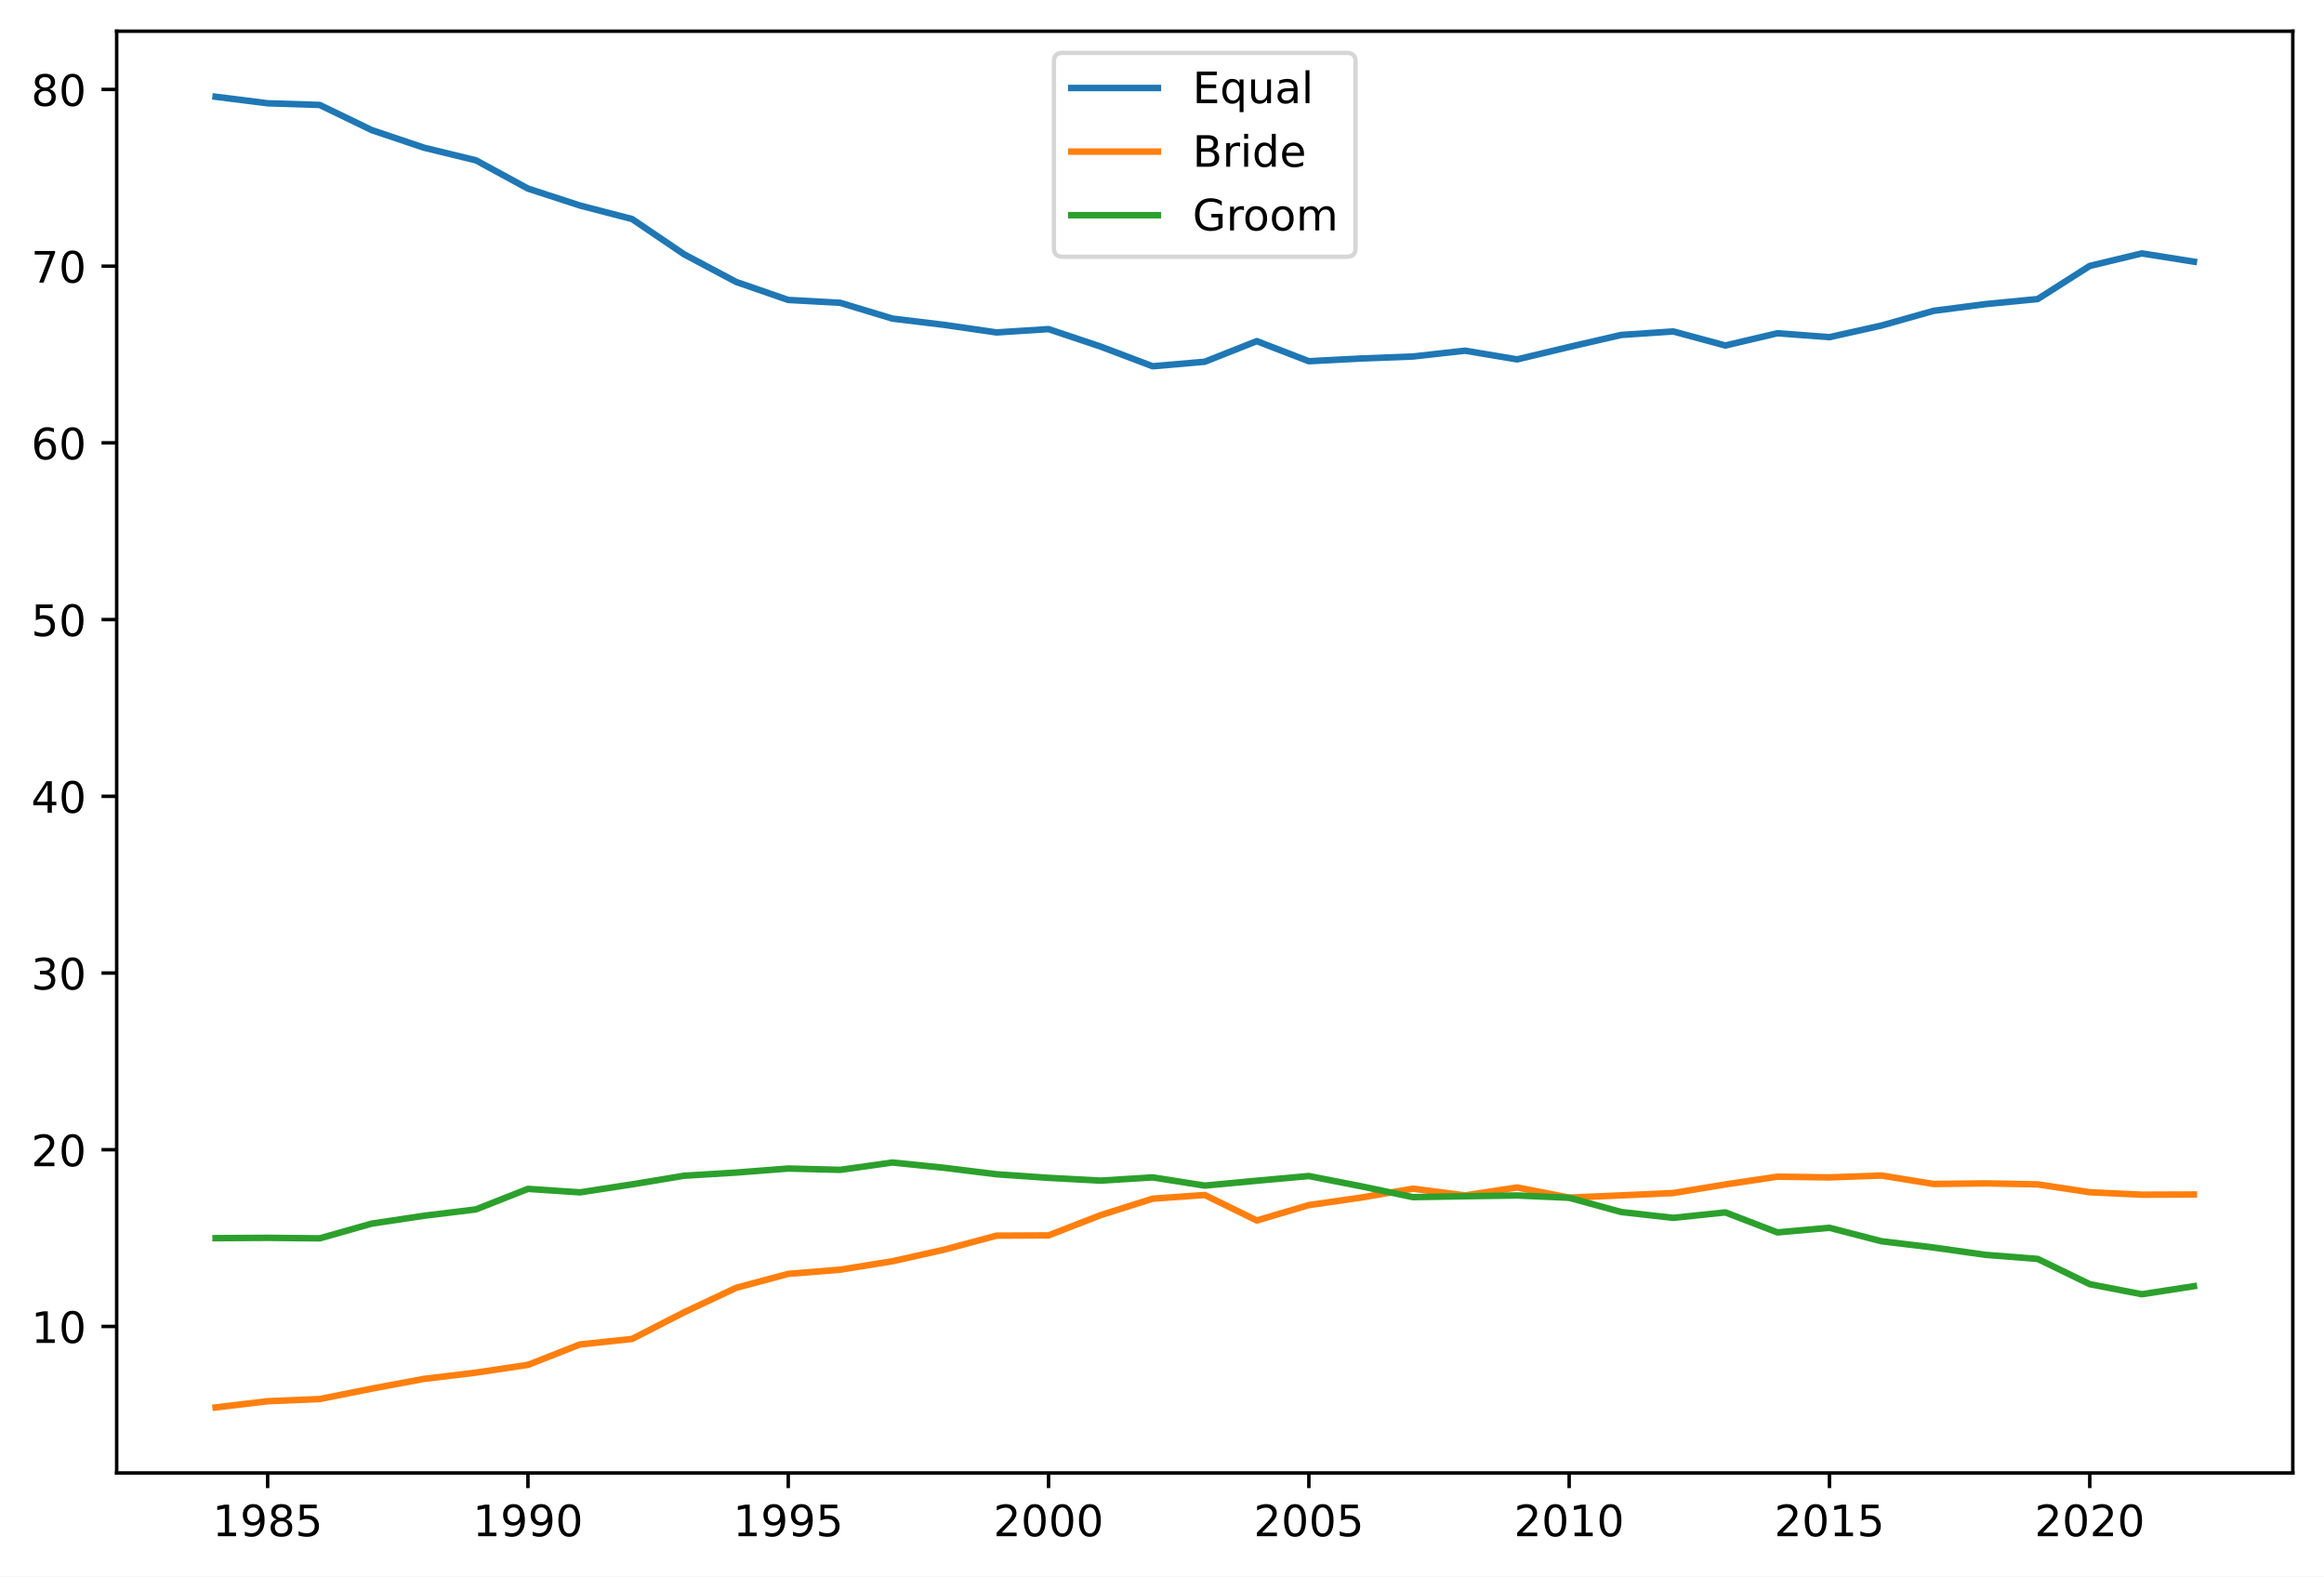
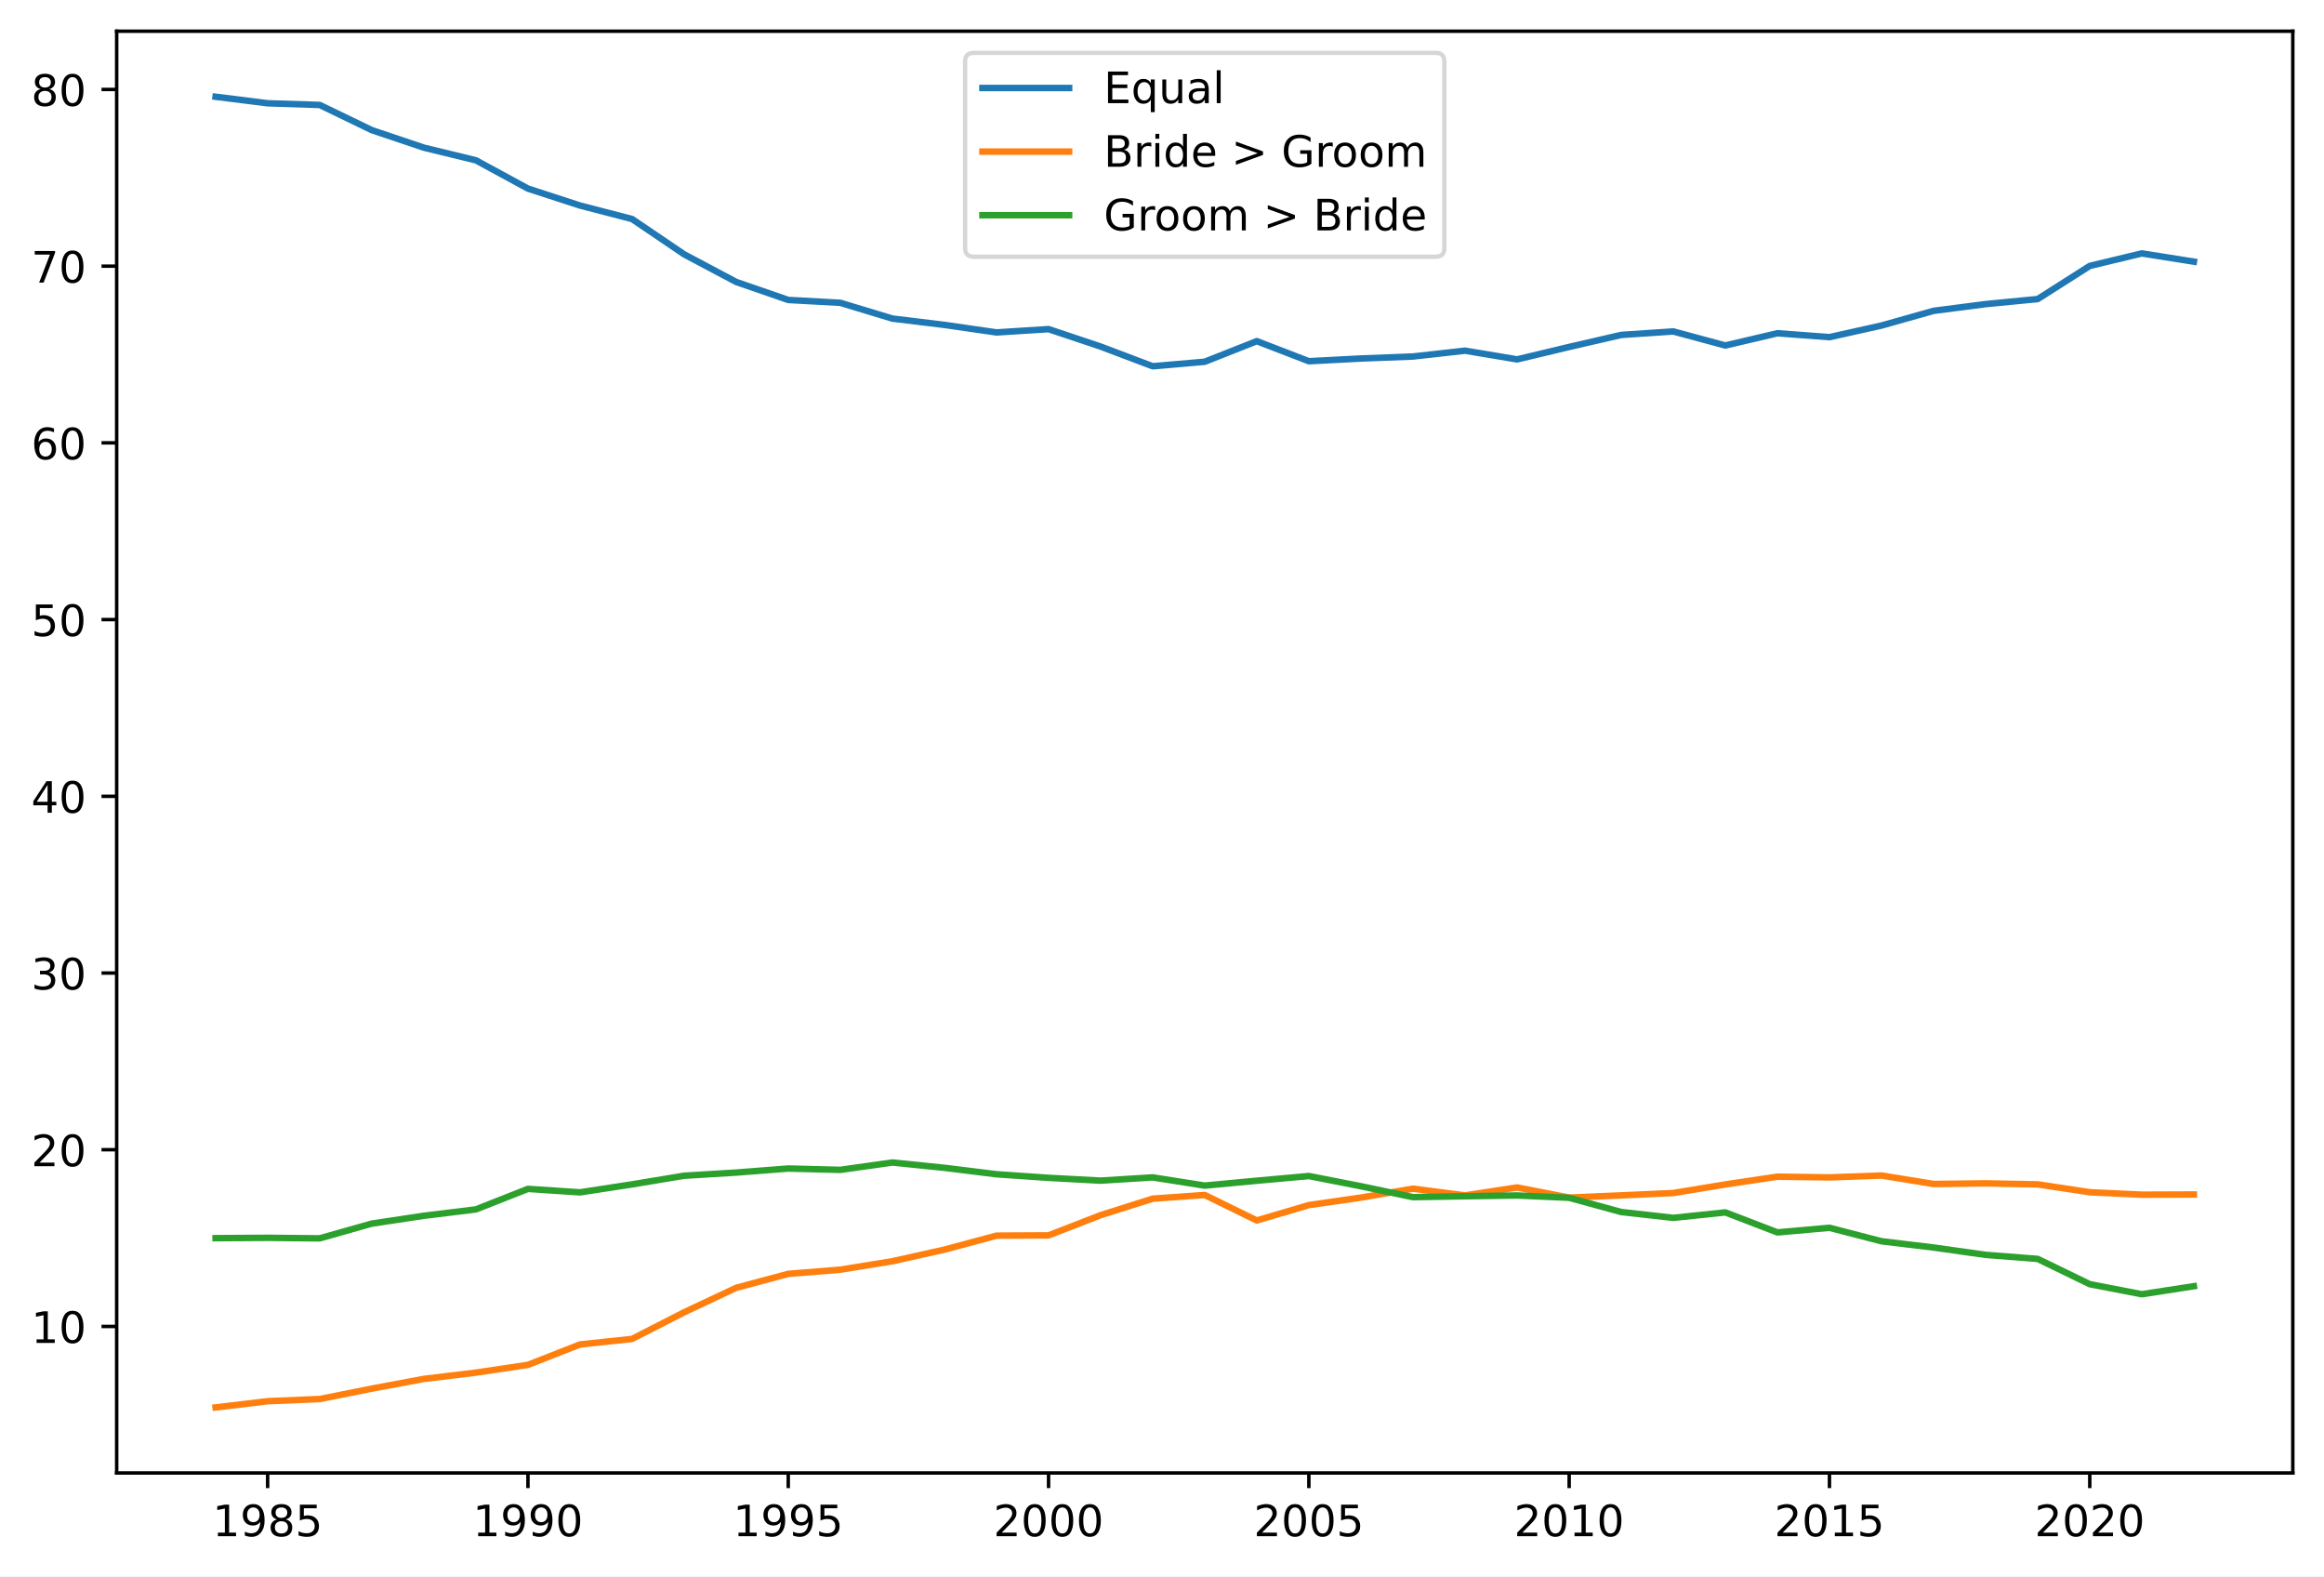
<svg xmlns="http://www.w3.org/2000/svg" xmlns:xlink="http://www.w3.org/1999/xlink" width="536.325pt" height="363.718pt" viewBox="0 0 536.325 363.718" version="1.1">
  <defs>
    <style type="text/css">*{stroke-linejoin: round; stroke-linecap: butt}</style>
  </defs>
  <g id="figure_1">
    <g id="patch_1">
      <path d="M 0 363.718  L 536.325 363.718  L 536.325 0  L 0 0  z " style="fill: #ffffff" />
    </g>
    <g id="axes_1">
      <g id="patch_2">
        <path d="M 26.925 339.84  L 529.125 339.84  L 529.125 7.2  L 26.925 7.2  z " style="fill: #ffffff" />
      </g>
      <g id="matplotlib.axis_1">
        <g id="xtick_1">
          <g id="line2d_1">
            <defs>
-               <path id="m20139b6e1c" d="M 0 0  L 0 3.5  " style="stroke: #000000; stroke-width: 0.8" />
+               <path id="m5e88466d3b" d="M 0 0  L 0 3.5  " style="stroke: #000000; stroke-width: 0.8" />
            </defs>
            <g>
-               <use xlink:href="#m20139b6e1c" x="61.767" y="339.84" style="stroke: #000000; stroke-width: 0.8" />
+               <use xlink:href="#m5e88466d3b" x="61.767" y="339.84" style="stroke: #000000; stroke-width: 0.8" />
            </g>
          </g>
          <g id="text_1">
            <g transform="translate(49.04163 354.4384) scale(0.1 -0.1)">
              <defs>
                <path id="DejaVuSans-31" d="M 794 531  L 1825 531  L 1825 4091  L 703 3866  L 703 4441  L 1819 4666  L 2450 4666  L 2450 531  L 3481 531  L 3481 0  L 794 0  L 794 531  z " transform="scale(0.015625)" />
                <path id="DejaVuSans-39" d="M 703 97  L 703 672  Q 941 559 1184 500  Q 1428 441 1663 441  Q 2288 441 2617 861  Q 2947 1281 2994 2138  Q 2813 1869 2534 1725  Q 2256 1581 1919 1581  Q 1219 1581 811 2004  Q 403 2428 403 3163  Q 403 3881 828 4315  Q 1253 4750 1959 4750  Q 2769 4750 3195 4129  Q 3622 3509 3622 2328  Q 3622 1225 3098 567  Q 2575 -91 1691 -91  Q 1453 -91 1209 -44  Q 966 3 703 97  z M 1959 2075  Q 2384 2075 2632 2365  Q 2881 2656 2881 3163  Q 2881 3666 2632 3958  Q 2384 4250 1959 4250  Q 1534 4250 1286 3958  Q 1038 3666 1038 3163  Q 1038 2656 1286 2365  Q 1534 2075 1959 2075  z " transform="scale(0.015625)" />
                <path id="DejaVuSans-38" d="M 2034 2216  Q 1584 2216 1326 1975  Q 1069 1734 1069 1313  Q 1069 891 1326 650  Q 1584 409 2034 409  Q 2484 409 2743 651  Q 3003 894 3003 1313  Q 3003 1734 2745 1975  Q 2488 2216 2034 2216  z M 1403 2484  Q 997 2584 770 2862  Q 544 3141 544 3541  Q 544 4100 942 4425  Q 1341 4750 2034 4750  Q 2731 4750 3128 4425  Q 3525 4100 3525 3541  Q 3525 3141 3298 2862  Q 3072 2584 2669 2484  Q 3125 2378 3379 2068  Q 3634 1759 3634 1313  Q 3634 634 3220 271  Q 2806 -91 2034 -91  Q 1263 -91 848 271  Q 434 634 434 1313  Q 434 1759 690 2068  Q 947 2378 1403 2484  z M 1172 3481  Q 1172 3119 1398 2916  Q 1625 2713 2034 2713  Q 2441 2713 2670 2916  Q 2900 3119 2900 3481  Q 2900 3844 2670 4047  Q 2441 4250 2034 4250  Q 1625 4250 1398 4047  Q 1172 3844 1172 3481  z " transform="scale(0.015625)" />
                <path id="DejaVuSans-35" d="M 691 4666  L 3169 4666  L 3169 4134  L 1269 4134  L 1269 2991  Q 1406 3038 1543 3061  Q 1681 3084 1819 3084  Q 2600 3084 3056 2656  Q 3513 2228 3513 1497  Q 3513 744 3044 326  Q 2575 -91 1722 -91  Q 1428 -91 1123 -41  Q 819 9 494 109  L 494 744  Q 775 591 1075 516  Q 1375 441 1709 441  Q 2250 441 2565 725  Q 2881 1009 2881 1497  Q 2881 1984 2565 2268  Q 2250 2553 1709 2553  Q 1456 2553 1204 2497  Q 953 2441 691 2322  L 691 4666  z " transform="scale(0.015625)" />
              </defs>
              <use xlink:href="#DejaVuSans-31" />
              <use xlink:href="#DejaVuSans-39" x="63.623" />
              <use xlink:href="#DejaVuSans-38" x="127.246" />
              <use xlink:href="#DejaVuSans-35" x="190.869" />
            </g>
          </g>
        </g>
        <g id="xtick_2">
          <g id="line2d_2">
            <g>
-               <use xlink:href="#m20139b6e1c" x="121.838" y="339.84" style="stroke: #000000; stroke-width: 0.8" />
+               <use xlink:href="#m5e88466d3b" x="121.838" y="339.84" style="stroke: #000000; stroke-width: 0.8" />
            </g>
          </g>
          <g id="text_2">
            <g transform="translate(109.1134 354.4384) scale(0.1 -0.1)">
              <defs>
                <path id="DejaVuSans-30" d="M 2034 4250  Q 1547 4250 1301 3770  Q 1056 3291 1056 2328  Q 1056 1369 1301 889  Q 1547 409 2034 409  Q 2525 409 2770 889  Q 3016 1369 3016 2328  Q 3016 3291 2770 3770  Q 2525 4250 2034 4250  z M 2034 4750  Q 2819 4750 3233 4129  Q 3647 3509 3647 2328  Q 3647 1150 3233 529  Q 2819 -91 2034 -91  Q 1250 -91 836 529  Q 422 1150 422 2328  Q 422 3509 836 4129  Q 1250 4750 2034 4750  z " transform="scale(0.015625)" />
              </defs>
              <use xlink:href="#DejaVuSans-31" />
              <use xlink:href="#DejaVuSans-39" x="63.623" />
              <use xlink:href="#DejaVuSans-39" x="127.246" />
              <use xlink:href="#DejaVuSans-30" x="190.869" />
            </g>
          </g>
        </g>
        <g id="xtick_3">
          <g id="line2d_3">
            <g>
-               <use xlink:href="#m20139b6e1c" x="181.91" y="339.84" style="stroke: #000000; stroke-width: 0.8" />
+               <use xlink:href="#m5e88466d3b" x="181.91" y="339.84" style="stroke: #000000; stroke-width: 0.8" />
            </g>
          </g>
          <g id="text_3">
            <g transform="translate(169.1852 354.4384) scale(0.1 -0.1)">
              <use xlink:href="#DejaVuSans-31" />
              <use xlink:href="#DejaVuSans-39" x="63.623" />
              <use xlink:href="#DejaVuSans-39" x="127.246" />
              <use xlink:href="#DejaVuSans-35" x="190.869" />
            </g>
          </g>
        </g>
        <g id="xtick_4">
          <g id="line2d_4">
            <g>
-               <use xlink:href="#m20139b6e1c" x="241.982" y="339.84" style="stroke: #000000; stroke-width: 0.8" />
+               <use xlink:href="#m5e88466d3b" x="241.982" y="339.84" style="stroke: #000000; stroke-width: 0.8" />
            </g>
          </g>
          <g id="text_4">
            <g transform="translate(229.2569 354.4384) scale(0.1 -0.1)">
              <defs>
                <path id="DejaVuSans-32" d="M 1228 531  L 3431 531  L 3431 0  L 469 0  L 469 531  Q 828 903 1448 1529  Q 2069 2156 2228 2338  Q 2531 2678 2651 2914  Q 2772 3150 2772 3378  Q 2772 3750 2511 3984  Q 2250 4219 1831 4219  Q 1534 4219 1204 4116  Q 875 4013 500 3803  L 500 4441  Q 881 4594 1212 4672  Q 1544 4750 1819 4750  Q 2544 4750 2975 4387  Q 3406 4025 3406 3419  Q 3406 3131 3298 2873  Q 3191 2616 2906 2266  Q 2828 2175 2409 1742  Q 1991 1309 1228 531  z " transform="scale(0.015625)" />
              </defs>
              <use xlink:href="#DejaVuSans-32" />
              <use xlink:href="#DejaVuSans-30" x="63.623" />
              <use xlink:href="#DejaVuSans-30" x="127.246" />
              <use xlink:href="#DejaVuSans-30" x="190.869" />
            </g>
          </g>
        </g>
        <g id="xtick_5">
          <g id="line2d_5">
            <g>
-               <use xlink:href="#m20139b6e1c" x="302.054" y="339.84" style="stroke: #000000; stroke-width: 0.8" />
+               <use xlink:href="#m5e88466d3b" x="302.054" y="339.84" style="stroke: #000000; stroke-width: 0.8" />
            </g>
          </g>
          <g id="text_5">
            <g transform="translate(289.3287 354.4384) scale(0.1 -0.1)">
              <use xlink:href="#DejaVuSans-32" />
              <use xlink:href="#DejaVuSans-30" x="63.623" />
              <use xlink:href="#DejaVuSans-30" x="127.246" />
              <use xlink:href="#DejaVuSans-35" x="190.869" />
            </g>
          </g>
        </g>
        <g id="xtick_6">
          <g id="line2d_6">
            <g>
-               <use xlink:href="#m20139b6e1c" x="362.125" y="339.84" style="stroke: #000000; stroke-width: 0.8" />
+               <use xlink:href="#m5e88466d3b" x="362.125" y="339.84" style="stroke: #000000; stroke-width: 0.8" />
            </g>
          </g>
          <g id="text_6">
            <g transform="translate(349.4005 354.4384) scale(0.1 -0.1)">
              <use xlink:href="#DejaVuSans-32" />
              <use xlink:href="#DejaVuSans-30" x="63.623" />
              <use xlink:href="#DejaVuSans-31" x="127.246" />
              <use xlink:href="#DejaVuSans-30" x="190.869" />
            </g>
          </g>
        </g>
        <g id="xtick_7">
          <g id="line2d_7">
            <g>
-               <use xlink:href="#m20139b6e1c" x="422.197" y="339.84" style="stroke: #000000; stroke-width: 0.8" />
+               <use xlink:href="#m5e88466d3b" x="422.197" y="339.84" style="stroke: #000000; stroke-width: 0.8" />
            </g>
          </g>
          <g id="text_7">
            <g transform="translate(409.4722 354.4384) scale(0.1 -0.1)">
              <use xlink:href="#DejaVuSans-32" />
              <use xlink:href="#DejaVuSans-30" x="63.623" />
              <use xlink:href="#DejaVuSans-31" x="127.246" />
              <use xlink:href="#DejaVuSans-35" x="190.869" />
            </g>
          </g>
        </g>
        <g id="xtick_8">
          <g id="line2d_8">
            <g>
-               <use xlink:href="#m20139b6e1c" x="482.269" y="339.84" style="stroke: #000000; stroke-width: 0.8" />
+               <use xlink:href="#m5e88466d3b" x="482.269" y="339.84" style="stroke: #000000; stroke-width: 0.8" />
            </g>
          </g>
          <g id="text_8">
            <g transform="translate(469.544 354.4384) scale(0.1 -0.1)">
              <use xlink:href="#DejaVuSans-32" />
              <use xlink:href="#DejaVuSans-30" x="63.623" />
              <use xlink:href="#DejaVuSans-32" x="127.246" />
              <use xlink:href="#DejaVuSans-30" x="190.869" />
            </g>
          </g>
        </g>
      </g>
      <g id="matplotlib.axis_2">
        <g id="ytick_1">
          <g id="line2d_9">
            <defs>
-               <path id="ma906bd261c" d="M 0 0  L -3.5 0  " style="stroke: #000000; stroke-width: 0.8" />
+               <path id="mf9eaf67e1f" d="M 0 0  L -3.5 0  " style="stroke: #000000; stroke-width: 0.8" />
            </defs>
            <g>
-               <use xlink:href="#ma906bd261c" x="26.925" y="306.037" style="stroke: #000000; stroke-width: 0.8" />
+               <use xlink:href="#mf9eaf67e1f" x="26.925" y="306.037" style="stroke: #000000; stroke-width: 0.8" />
            </g>
          </g>
          <g id="text_9">
            <g transform="translate(7.2 309.8359) scale(0.1 -0.1)">
              <use xlink:href="#DejaVuSans-31" />
              <use xlink:href="#DejaVuSans-30" x="63.623" />
            </g>
          </g>
        </g>
        <g id="ytick_2">
          <g id="line2d_10">
            <g>
-               <use xlink:href="#ma906bd261c" x="26.925" y="265.265" style="stroke: #000000; stroke-width: 0.8" />
+               <use xlink:href="#mf9eaf67e1f" x="26.925" y="265.265" style="stroke: #000000; stroke-width: 0.8" />
            </g>
          </g>
          <g id="text_10">
            <g transform="translate(7.2 269.064) scale(0.1 -0.1)">
              <use xlink:href="#DejaVuSans-32" />
              <use xlink:href="#DejaVuSans-30" x="63.623" />
            </g>
          </g>
        </g>
        <g id="ytick_3">
          <g id="line2d_11">
            <g>
-               <use xlink:href="#ma906bd261c" x="26.925" y="224.493" style="stroke: #000000; stroke-width: 0.8" />
+               <use xlink:href="#mf9eaf67e1f" x="26.925" y="224.493" style="stroke: #000000; stroke-width: 0.8" />
            </g>
          </g>
          <g id="text_11">
            <g transform="translate(7.2 228.2922) scale(0.1 -0.1)">
              <defs>
                <path id="DejaVuSans-33" d="M 2597 2516  Q 3050 2419 3304 2112  Q 3559 1806 3559 1356  Q 3559 666 3084 287  Q 2609 -91 1734 -91  Q 1441 -91 1130 -33  Q 819 25 488 141  L 488 750  Q 750 597 1062 519  Q 1375 441 1716 441  Q 2309 441 2620 675  Q 2931 909 2931 1356  Q 2931 1769 2642 2001  Q 2353 2234 1838 2234  L 1294 2234  L 1294 2753  L 1863 2753  Q 2328 2753 2575 2939  Q 2822 3125 2822 3475  Q 2822 3834 2567 4026  Q 2313 4219 1838 4219  Q 1578 4219 1281 4162  Q 984 4106 628 3988  L 628 4550  Q 988 4650 1302 4700  Q 1616 4750 1894 4750  Q 2613 4750 3031 4423  Q 3450 4097 3450 3541  Q 3450 3153 3228 2886  Q 3006 2619 2597 2516  z " transform="scale(0.015625)" />
              </defs>
              <use xlink:href="#DejaVuSans-33" />
              <use xlink:href="#DejaVuSans-30" x="63.623" />
            </g>
          </g>
        </g>
        <g id="ytick_4">
          <g id="line2d_12">
            <g>
-               <use xlink:href="#ma906bd261c" x="26.925" y="183.721" style="stroke: #000000; stroke-width: 0.8" />
+               <use xlink:href="#mf9eaf67e1f" x="26.925" y="183.721" style="stroke: #000000; stroke-width: 0.8" />
            </g>
          </g>
          <g id="text_12">
            <g transform="translate(7.2 187.5203) scale(0.1 -0.1)">
              <defs>
                <path id="DejaVuSans-34" d="M 2419 4116  L 825 1625  L 2419 1625  L 2419 4116  z M 2253 4666  L 3047 4666  L 3047 1625  L 3713 1625  L 3713 1100  L 3047 1100  L 3047 0  L 2419 0  L 2419 1100  L 313 1100  L 313 1709  L 2253 4666  z " transform="scale(0.015625)" />
              </defs>
              <use xlink:href="#DejaVuSans-34" />
              <use xlink:href="#DejaVuSans-30" x="63.623" />
            </g>
          </g>
        </g>
        <g id="ytick_5">
          <g id="line2d_13">
            <g>
-               <use xlink:href="#ma906bd261c" x="26.925" y="142.949" style="stroke: #000000; stroke-width: 0.8" />
+               <use xlink:href="#mf9eaf67e1f" x="26.925" y="142.949" style="stroke: #000000; stroke-width: 0.8" />
            </g>
          </g>
          <g id="text_13">
            <g transform="translate(7.2 146.7485) scale(0.1 -0.1)">
              <use xlink:href="#DejaVuSans-35" />
              <use xlink:href="#DejaVuSans-30" x="63.623" />
            </g>
          </g>
        </g>
        <g id="ytick_6">
          <g id="line2d_14">
            <g>
-               <use xlink:href="#ma906bd261c" x="26.925" y="102.177" style="stroke: #000000; stroke-width: 0.8" />
+               <use xlink:href="#mf9eaf67e1f" x="26.925" y="102.177" style="stroke: #000000; stroke-width: 0.8" />
            </g>
          </g>
          <g id="text_14">
            <g transform="translate(7.2 105.9767) scale(0.1 -0.1)">
              <defs>
                <path id="DejaVuSans-36" d="M 2113 2584  Q 1688 2584 1439 2293  Q 1191 2003 1191 1497  Q 1191 994 1439 701  Q 1688 409 2113 409  Q 2538 409 2786 701  Q 3034 994 3034 1497  Q 3034 2003 2786 2293  Q 2538 2584 2113 2584  z M 3366 4563  L 3366 3988  Q 3128 4100 2886 4159  Q 2644 4219 2406 4219  Q 1781 4219 1451 3797  Q 1122 3375 1075 2522  Q 1259 2794 1537 2939  Q 1816 3084 2150 3084  Q 2853 3084 3261 2657  Q 3669 2231 3669 1497  Q 3669 778 3244 343  Q 2819 -91 2113 -91  Q 1303 -91 875 529  Q 447 1150 447 2328  Q 447 3434 972 4092  Q 1497 4750 2381 4750  Q 2619 4750 2861 4703  Q 3103 4656 3366 4563  z " transform="scale(0.015625)" />
              </defs>
              <use xlink:href="#DejaVuSans-36" />
              <use xlink:href="#DejaVuSans-30" x="63.623" />
            </g>
          </g>
        </g>
        <g id="ytick_7">
          <g id="line2d_15">
            <g>
-               <use xlink:href="#ma906bd261c" x="26.925" y="61.406" style="stroke: #000000; stroke-width: 0.8" />
+               <use xlink:href="#mf9eaf67e1f" x="26.925" y="61.406" style="stroke: #000000; stroke-width: 0.8" />
            </g>
          </g>
          <g id="text_15">
            <g transform="translate(7.2 65.20482) scale(0.1 -0.1)">
              <defs>
                <path id="DejaVuSans-37" d="M 525 4666  L 3525 4666  L 3525 4397  L 1831 0  L 1172 0  L 2766 4134  L 525 4134  L 525 4666  z " transform="scale(0.015625)" />
              </defs>
              <use xlink:href="#DejaVuSans-37" />
              <use xlink:href="#DejaVuSans-30" x="63.623" />
            </g>
          </g>
        </g>
        <g id="ytick_8">
          <g id="line2d_16">
            <g>
-               <use xlink:href="#ma906bd261c" x="26.925" y="20.634" style="stroke: #000000; stroke-width: 0.8" />
+               <use xlink:href="#mf9eaf67e1f" x="26.925" y="20.634" style="stroke: #000000; stroke-width: 0.8" />
            </g>
          </g>
          <g id="text_16">
            <g transform="translate(7.2 24.43298) scale(0.1 -0.1)">
              <use xlink:href="#DejaVuSans-38" />
              <use xlink:href="#DejaVuSans-30" x="63.623" />
            </g>
          </g>
        </g>
      </g>
      <g id="line2d_17">
-         <path d="M 49.752 22.32  L 61.767 23.83  L 73.781 24.214  L 85.795 30.02  L 97.81 34.064  L 109.824 36.986  L 121.838 43.511  L 133.853 47.421  L 145.867 50.536  L 157.881 58.675  L 169.896 65.053  L 181.91 69.204  L 193.925 69.863  L 205.939 73.503  L 217.953 74.96  L 229.968 76.698  L 241.982 75.934  L 253.996 79.956  L 266.011 84.503  L 278.025 83.463  L 290.039 78.707  L 302.054 83.34  L 314.068 82.713  L 326.082 82.253  L 338.097 80.909  L 350.111 82.919  L 362.125 80.048  L 374.14 77.275  L 386.154 76.471  L 398.169 79.713  L 410.183 76.887  L 422.197 77.787  L 434.212 75.107  L 446.226 71.715  L 458.24 70.162  L 470.255 68.997  L 482.269 61.353  L 494.283 58.467  L 506.298 60.368  " clip-path="url(#pdb6a6ed717)" style="fill: none; stroke: #1f77b4; stroke-width: 1.5; stroke-linecap: square" />
+         <path d="M 49.752 22.32  L 61.767 23.83  L 73.781 24.214  L 85.795 30.02  L 97.81 34.064  L 109.824 36.986  L 121.838 43.511  L 133.853 47.421  L 145.867 50.536  L 157.881 58.675  L 169.896 65.053  L 181.91 69.204  L 193.925 69.863  L 205.939 73.503  L 217.953 74.96  L 229.968 76.698  L 241.982 75.934  L 253.996 79.956  L 266.011 84.503  L 278.025 83.463  L 290.039 78.707  L 302.054 83.34  L 314.068 82.713  L 326.082 82.253  L 338.097 80.909  L 350.111 82.919  L 362.125 80.048  L 374.14 77.275  L 386.154 76.471  L 398.169 79.713  L 410.183 76.887  L 422.197 77.787  L 434.212 75.107  L 446.226 71.715  L 458.24 70.162  L 470.255 68.997  L 482.269 61.353  L 494.283 58.467  L 506.298 60.368  " clip-path="url(#p0be18f5141)" style="fill: none; stroke: #1f77b4; stroke-width: 1.5; stroke-linecap: square" />
      </g>
      <g id="line2d_18">
-         <path d="M 49.752 324.72  L 61.767 323.287  L 73.781 322.783  L 85.795 320.378  L 97.81 318.139  L 109.824 316.69  L 121.838 314.898  L 133.853 310.188  L 145.867 308.916  L 157.881 302.77  L 169.896 297.12  L 181.91 293.902  L 193.925 292.937  L 205.939 290.991  L 217.953 288.308  L 229.968 285.086  L 241.982 285.024  L 253.996 280.357  L 266.011 276.558  L 278.025 275.704  L 290.039 281.586  L 302.054 278.035  L 314.068 276.307  L 326.082 274.252  L 338.097 275.799  L 350.111 273.97  L 362.125 276.309  L 374.14 275.797  L 386.154 275.254  L 398.169 273.273  L 410.183 271.481  L 422.197 271.645  L 434.212 271.217  L 446.226 273.165  L 458.24 273.026  L 470.255 273.256  L 482.269 275.07  L 494.283 275.636  L 506.298 275.591  " clip-path="url(#pdb6a6ed717)" style="fill: none; stroke: #ff7f0e; stroke-width: 1.5; stroke-linecap: square" />
+         <path d="M 49.752 324.72  L 61.767 323.287  L 73.781 322.783  L 85.795 320.378  L 97.81 318.139  L 109.824 316.69  L 121.838 314.898  L 133.853 310.188  L 145.867 308.916  L 157.881 302.77  L 169.896 297.12  L 181.91 293.902  L 193.925 292.937  L 205.939 290.991  L 217.953 288.308  L 229.968 285.086  L 241.982 285.024  L 253.996 280.357  L 266.011 276.558  L 278.025 275.704  L 290.039 281.586  L 302.054 278.035  L 314.068 276.307  L 326.082 274.252  L 338.097 275.799  L 350.111 273.97  L 362.125 276.309  L 374.14 275.797  L 386.154 275.254  L 398.169 273.273  L 410.183 271.481  L 422.197 271.645  L 434.212 271.217  L 446.226 273.165  L 458.24 273.026  L 470.255 273.256  L 482.269 275.07  L 494.283 275.636  L 506.298 275.591  " clip-path="url(#p0be18f5141)" style="fill: none; stroke: #ff7f0e; stroke-width: 1.5; stroke-linecap: square" />
      </g>
      <g id="line2d_19">
-         <path d="M 49.752 285.667  L 61.767 285.59  L 73.781 285.71  L 85.795 282.309  L 97.81 280.504  L 109.824 279.031  L 121.838 274.298  L 133.853 275.098  L 145.867 273.254  L 157.881 271.263  L 169.896 270.534  L 181.91 269.601  L 193.925 269.908  L 205.939 268.213  L 217.953 269.438  L 229.968 270.923  L 241.982 271.749  L 253.996 272.394  L 266.011 271.646  L 278.025 273.54  L 290.039 272.414  L 302.054 271.333  L 314.068 273.687  L 326.082 276.203  L 338.097 275.999  L 350.111 275.818  L 362.125 276.35  L 374.14 279.635  L 386.154 280.982  L 398.169 279.722  L 410.183 284.339  L 422.197 283.274  L 434.212 286.383  L 446.226 287.827  L 458.24 289.52  L 470.255 290.455  L 482.269 296.284  L 494.283 298.604  L 506.298 296.749  " clip-path="url(#pdb6a6ed717)" style="fill: none; stroke: #2ca02c; stroke-width: 1.5; stroke-linecap: square" />
+         <path d="M 49.752 285.667  L 61.767 285.59  L 73.781 285.71  L 85.795 282.309  L 97.81 280.504  L 109.824 279.031  L 121.838 274.298  L 133.853 275.098  L 145.867 273.254  L 157.881 271.263  L 169.896 270.534  L 181.91 269.601  L 193.925 269.908  L 205.939 268.213  L 217.953 269.438  L 229.968 270.923  L 241.982 271.749  L 253.996 272.394  L 266.011 271.646  L 278.025 273.54  L 290.039 272.414  L 302.054 271.333  L 314.068 273.687  L 326.082 276.203  L 338.097 275.999  L 350.111 275.818  L 362.125 276.35  L 374.14 279.635  L 386.154 280.982  L 398.169 279.722  L 410.183 284.339  L 422.197 283.274  L 434.212 286.383  L 446.226 287.827  L 458.24 289.52  L 470.255 290.455  L 482.269 296.284  L 494.283 298.604  L 506.298 296.749  " clip-path="url(#p0be18f5141)" style="fill: none; stroke: #2ca02c; stroke-width: 1.5; stroke-linecap: square" />
      </g>
      <g id="patch_3">
        <path d="M 26.925 339.84  L 26.925 7.2  " style="fill: none; stroke: #000000; stroke-width: 0.8; stroke-linejoin: miter; stroke-linecap: square" />
      </g>
      <g id="patch_4">
        <path d="M 529.125 339.84  L 529.125 7.2  " style="fill: none; stroke: #000000; stroke-width: 0.8; stroke-linejoin: miter; stroke-linecap: square" />
      </g>
      <g id="patch_5">
        <path d="M 26.925 339.84  L 529.125 339.84  " style="fill: none; stroke: #000000; stroke-width: 0.8; stroke-linejoin: miter; stroke-linecap: square" />
      </g>
      <g id="patch_6">
        <path d="M 26.925 7.2  L 529.125 7.2  " style="fill: none; stroke: #000000; stroke-width: 0.8; stroke-linejoin: miter; stroke-linecap: square" />
      </g>
      <g id="legend_1">
        <g id="patch_7">
-           <path d="M 245.219 59.234  L 310.831 59.234  Q 312.831 59.234 312.831 57.234  L 312.831 14.2  Q 312.831 12.2 310.831 12.2  L 245.219 12.2  Q 243.219 12.2 243.219 14.2  L 243.219 57.234  Q 243.219 59.234 245.219 59.234  z " style="fill: #ffffff; opacity: 0.8; stroke: #cccccc; stroke-linejoin: miter" />
+           <path d="M 224.725 59.234  L 331.325 59.234  Q 333.325 59.234 333.325 57.234  L 333.325 14.2  Q 333.325 12.2 331.325 12.2  L 224.725 12.2  Q 222.725 12.2 222.725 14.2  L 222.725 57.234  Q 222.725 59.234 224.725 59.234  z " style="fill: #ffffff; opacity: 0.8; stroke: #cccccc; stroke-linejoin: miter" />
        </g>
        <g id="line2d_20">
-           <path d="M 247.219 20.298  L 257.219 20.298  L 267.219 20.298  " style="fill: none; stroke: #1f77b4; stroke-width: 1.5; stroke-linecap: square" />
+           <path d="M 226.725 20.298  L 236.725 20.298  L 246.725 20.298  " style="fill: none; stroke: #1f77b4; stroke-width: 1.5; stroke-linecap: square" />
        </g>
        <g id="text_17">
-           <g transform="translate(275.2188 23.79844) scale(0.1 -0.1)">
+           <g transform="translate(254.725 23.79844) scale(0.1 -0.1)">
            <defs>
              <path id="DejaVuSans-45" d="M 628 4666  L 3578 4666  L 3578 4134  L 1259 4134  L 1259 2753  L 3481 2753  L 3481 2222  L 1259 2222  L 1259 531  L 3634 531  L 3634 0  L 628 0  L 628 4666  z " transform="scale(0.015625)" />
              <path id="DejaVuSans-71" d="M 947 1747  Q 947 1113 1208 752  Q 1469 391 1925 391  Q 2381 391 2643 752  Q 2906 1113 2906 1747  Q 2906 2381 2643 2742  Q 2381 3103 1925 3103  Q 1469 3103 1208 2742  Q 947 2381 947 1747  z M 2906 525  Q 2725 213 2448 61  Q 2172 -91 1784 -91  Q 1150 -91 751 415  Q 353 922 353 1747  Q 353 2572 751 3078  Q 1150 3584 1784 3584  Q 2172 3584 2448 3432  Q 2725 3281 2906 2969  L 2906 3500  L 3481 3500  L 3481 -1331  L 2906 -1331  L 2906 525  z " transform="scale(0.015625)" />
              <path id="DejaVuSans-75" d="M 544 1381  L 544 3500  L 1119 3500  L 1119 1403  Q 1119 906 1312 657  Q 1506 409 1894 409  Q 2359 409 2629 706  Q 2900 1003 2900 1516  L 2900 3500  L 3475 3500  L 3475 0  L 2900 0  L 2900 538  Q 2691 219 2414 64  Q 2138 -91 1772 -91  Q 1169 -91 856 284  Q 544 659 544 1381  z M 1991 3584  L 1991 3584  z " transform="scale(0.015625)" />
              <path id="DejaVuSans-61" d="M 2194 1759  Q 1497 1759 1228 1600  Q 959 1441 959 1056  Q 959 750 1161 570  Q 1363 391 1709 391  Q 2188 391 2477 730  Q 2766 1069 2766 1631  L 2766 1759  L 2194 1759  z M 3341 1997  L 3341 0  L 2766 0  L 2766 531  Q 2569 213 2275 61  Q 1981 -91 1556 -91  Q 1019 -91 701 211  Q 384 513 384 1019  Q 384 1609 779 1909  Q 1175 2209 1959 2209  L 2766 2209  L 2766 2266  Q 2766 2663 2505 2880  Q 2244 3097 1772 3097  Q 1472 3097 1187 3025  Q 903 2953 641 2809  L 641 3341  Q 956 3463 1253 3523  Q 1550 3584 1831 3584  Q 2591 3584 2966 3190  Q 3341 2797 3341 1997  z " transform="scale(0.015625)" />
              <path id="DejaVuSans-6c" d="M 603 4863  L 1178 4863  L 1178 0  L 603 0  L 603 4863  z " transform="scale(0.015625)" />
            </defs>
            <use xlink:href="#DejaVuSans-45" />
            <use xlink:href="#DejaVuSans-71" x="63.184" />
            <use xlink:href="#DejaVuSans-75" x="126.66" />
            <use xlink:href="#DejaVuSans-61" x="190.039" />
            <use xlink:href="#DejaVuSans-6c" x="251.318" />
          </g>
        </g>
        <g id="line2d_21">
-           <path d="M 247.219 34.977  L 257.219 34.977  L 267.219 34.977  " style="fill: none; stroke: #ff7f0e; stroke-width: 1.5; stroke-linecap: square" />
+           <path d="M 226.725 34.977  L 236.725 34.977  L 246.725 34.977  " style="fill: none; stroke: #ff7f0e; stroke-width: 1.5; stroke-linecap: square" />
        </g>
        <g id="text_18">
-           <g transform="translate(275.2188 38.47656) scale(0.1 -0.1)">
+           <g transform="translate(254.725 38.47656) scale(0.1 -0.1)">
            <defs>
              <path id="DejaVuSans-42" d="M 1259 2228  L 1259 519  L 2272 519  Q 2781 519 3026 730  Q 3272 941 3272 1375  Q 3272 1813 3026 2020  Q 2781 2228 2272 2228  L 1259 2228  z M 1259 4147  L 1259 2741  L 2194 2741  Q 2656 2741 2882 2914  Q 3109 3088 3109 3444  Q 3109 3797 2882 3972  Q 2656 4147 2194 4147  L 1259 4147  z M 628 4666  L 2241 4666  Q 2963 4666 3353 4366  Q 3744 4066 3744 3513  Q 3744 3084 3544 2831  Q 3344 2578 2956 2516  Q 3422 2416 3680 2098  Q 3938 1781 3938 1306  Q 3938 681 3513 340  Q 3088 0 2303 0  L 628 0  L 628 4666  z " transform="scale(0.015625)" />
              <path id="DejaVuSans-72" d="M 2631 2963  Q 2534 3019 2420 3045  Q 2306 3072 2169 3072  Q 1681 3072 1420 2755  Q 1159 2438 1159 1844  L 1159 0  L 581 0  L 581 3500  L 1159 3500  L 1159 2956  Q 1341 3275 1631 3429  Q 1922 3584 2338 3584  Q 2397 3584 2469 3576  Q 2541 3569 2628 3553  L 2631 2963  z " transform="scale(0.015625)" />
              <path id="DejaVuSans-69" d="M 603 3500  L 1178 3500  L 1178 0  L 603 0  L 603 3500  z M 603 4863  L 1178 4863  L 1178 4134  L 603 4134  L 603 4863  z " transform="scale(0.015625)" />
              <path id="DejaVuSans-64" d="M 2906 2969  L 2906 4863  L 3481 4863  L 3481 0  L 2906 0  L 2906 525  Q 2725 213 2448 61  Q 2172 -91 1784 -91  Q 1150 -91 751 415  Q 353 922 353 1747  Q 353 2572 751 3078  Q 1150 3584 1784 3584  Q 2172 3584 2448 3432  Q 2725 3281 2906 2969  z M 947 1747  Q 947 1113 1208 752  Q 1469 391 1925 391  Q 2381 391 2643 752  Q 2906 1113 2906 1747  Q 2906 2381 2643 2742  Q 2381 3103 1925 3103  Q 1469 3103 1208 2742  Q 947 2381 947 1747  z " transform="scale(0.015625)" />
              <path id="DejaVuSans-65" d="M 3597 1894  L 3597 1613  L 953 1613  Q 991 1019 1311 708  Q 1631 397 2203 397  Q 2534 397 2845 478  Q 3156 559 3463 722  L 3463 178  Q 3153 47 2828 -22  Q 2503 -91 2169 -91  Q 1331 -91 842 396  Q 353 884 353 1716  Q 353 2575 817 3079  Q 1281 3584 2069 3584  Q 2775 3584 3186 3129  Q 3597 2675 3597 1894  z M 3022 2063  Q 3016 2534 2758 2815  Q 2500 3097 2075 3097  Q 1594 3097 1305 2825  Q 1016 2553 972 2059  L 3022 2063  z " transform="scale(0.015625)" />
+               <path id="DejaVuSans-20" transform="scale(0.015625)" />
+               <path id="DejaVuSans-3e" d="M 678 3150  L 678 3719  L 4684 2266  L 4684 1747  L 678 294  L 678 863  L 3897 2003  L 678 3150  z " transform="scale(0.015625)" />
+               <path id="DejaVuSans-47" d="M 3809 666  L 3809 1919  L 2778 1919  L 2778 2438  L 4434 2438  L 4434 434  Q 4069 175 3628 42  Q 3188 -91 2688 -91  Q 1594 -91 976 548  Q 359 1188 359 2328  Q 359 3472 976 4111  Q 1594 4750 2688 4750  Q 3144 4750 3555 4637  Q 3966 4525 4313 4306  L 4313 3634  Q 3963 3931 3569 4081  Q 3175 4231 2741 4231  Q 1884 4231 1454 3753  Q 1025 3275 1025 2328  Q 1025 1384 1454 906  Q 1884 428 2741 428  Q 3075 428 3337 486  Q 3600 544 3809 666  z " transform="scale(0.015625)" />
+               <path id="DejaVuSans-6f" d="M 1959 3097  Q 1497 3097 1228 2736  Q 959 2375 959 1747  Q 959 1119 1226 758  Q 1494 397 1959 397  Q 2419 397 2687 759  Q 2956 1122 2956 1747  Q 2956 2369 2687 2733  Q 2419 3097 1959 3097  z M 1959 3584  Q 2709 3584 3137 3096  Q 3566 2609 3566 1747  Q 3566 888 3137 398  Q 2709 -91 1959 -91  Q 1206 -91 779 398  Q 353 888 353 1747  Q 353 2609 779 3096  Q 1206 3584 1959 3584  z " transform="scale(0.015625)" />
+               <path id="DejaVuSans-6d" d="M 3328 2828  Q 3544 3216 3844 3400  Q 4144 3584 4550 3584  Q 5097 3584 5394 3201  Q 5691 2819 5691 2113  L 5691 0  L 5113 0  L 5113 2094  Q 5113 2597 4934 2840  Q 4756 3084 4391 3084  Q 3944 3084 3684 2787  Q 3425 2491 3425 1978  L 3425 0  L 2847 0  L 2847 2094  Q 2847 2600 2669 2842  Q 2491 3084 2119 3084  Q 1678 3084 1418 2786  Q 1159 2488 1159 1978  L 1159 0  L 581 0  L 581 3500  L 1159 3500  L 1159 2956  Q 1356 3278 1631 3431  Q 1906 3584 2284 3584  Q 2666 3584 2933 3390  Q 3200 3197 3328 2828  z " transform="scale(0.015625)" />
            </defs>
            <use xlink:href="#DejaVuSans-42" />
            <use xlink:href="#DejaVuSans-72" x="68.604" />
            <use xlink:href="#DejaVuSans-69" x="109.717" />
            <use xlink:href="#DejaVuSans-64" x="137.5" />
            <use xlink:href="#DejaVuSans-65" x="200.977" />
+             <use xlink:href="#DejaVuSans-20" x="262.5" />
+             <use xlink:href="#DejaVuSans-3e" x="294.287" />
+             <use xlink:href="#DejaVuSans-20" x="378.076" />
+             <use xlink:href="#DejaVuSans-47" x="409.863" />
+             <use xlink:href="#DejaVuSans-72" x="487.354" />
+             <use xlink:href="#DejaVuSans-6f" x="526.217" />
+             <use xlink:href="#DejaVuSans-6f" x="587.398" />
+             <use xlink:href="#DejaVuSans-6d" x="648.58" />
          </g>
        </g>
        <g id="line2d_22">
-           <path d="M 247.219 49.655  L 257.219 49.655  L 267.219 49.655  " style="fill: none; stroke: #2ca02c; stroke-width: 1.5; stroke-linecap: square" />
+           <path d="M 226.725 49.655  L 236.725 49.655  L 246.725 49.655  " style="fill: none; stroke: #2ca02c; stroke-width: 1.5; stroke-linecap: square" />
        </g>
        <g id="text_19">
-           <g transform="translate(275.2188 53.15469) scale(0.1 -0.1)">
-             <defs>
-               <path id="DejaVuSans-47" d="M 3809 666  L 3809 1919  L 2778 1919  L 2778 2438  L 4434 2438  L 4434 434  Q 4069 175 3628 42  Q 3188 -91 2688 -91  Q 1594 -91 976 548  Q 359 1188 359 2328  Q 359 3472 976 4111  Q 1594 4750 2688 4750  Q 3144 4750 3555 4637  Q 3966 4525 4313 4306  L 4313 3634  Q 3963 3931 3569 4081  Q 3175 4231 2741 4231  Q 1884 4231 1454 3753  Q 1025 3275 1025 2328  Q 1025 1384 1454 906  Q 1884 428 2741 428  Q 3075 428 3337 486  Q 3600 544 3809 666  z " transform="scale(0.015625)" />
-               <path id="DejaVuSans-6f" d="M 1959 3097  Q 1497 3097 1228 2736  Q 959 2375 959 1747  Q 959 1119 1226 758  Q 1494 397 1959 397  Q 2419 397 2687 759  Q 2956 1122 2956 1747  Q 2956 2369 2687 2733  Q 2419 3097 1959 3097  z M 1959 3584  Q 2709 3584 3137 3096  Q 3566 2609 3566 1747  Q 3566 888 3137 398  Q 2709 -91 1959 -91  Q 1206 -91 779 398  Q 353 888 353 1747  Q 353 2609 779 3096  Q 1206 3584 1959 3584  z " transform="scale(0.015625)" />
-               <path id="DejaVuSans-6d" d="M 3328 2828  Q 3544 3216 3844 3400  Q 4144 3584 4550 3584  Q 5097 3584 5394 3201  Q 5691 2819 5691 2113  L 5691 0  L 5113 0  L 5113 2094  Q 5113 2597 4934 2840  Q 4756 3084 4391 3084  Q 3944 3084 3684 2787  Q 3425 2491 3425 1978  L 3425 0  L 2847 0  L 2847 2094  Q 2847 2600 2669 2842  Q 2491 3084 2119 3084  Q 1678 3084 1418 2786  Q 1159 2488 1159 1978  L 1159 0  L 581 0  L 581 3500  L 1159 3500  L 1159 2956  Q 1356 3278 1631 3431  Q 1906 3584 2284 3584  Q 2666 3584 2933 3390  Q 3200 3197 3328 2828  z " transform="scale(0.015625)" />
-             </defs>
+           <g transform="translate(254.725 53.15469) scale(0.1 -0.1)">
            <use xlink:href="#DejaVuSans-47" />
            <use xlink:href="#DejaVuSans-72" x="77.49" />
            <use xlink:href="#DejaVuSans-6f" x="116.354" />
            <use xlink:href="#DejaVuSans-6f" x="177.535" />
            <use xlink:href="#DejaVuSans-6d" x="238.717" />
+             <use xlink:href="#DejaVuSans-20" x="336.129" />
+             <use xlink:href="#DejaVuSans-3e" x="367.916" />
+             <use xlink:href="#DejaVuSans-20" x="451.705" />
+             <use xlink:href="#DejaVuSans-42" x="483.492" />
+             <use xlink:href="#DejaVuSans-72" x="552.096" />
+             <use xlink:href="#DejaVuSans-69" x="593.209" />
+             <use xlink:href="#DejaVuSans-64" x="620.992" />
+             <use xlink:href="#DejaVuSans-65" x="684.469" />
          </g>
        </g>
      </g>
    </g>
  </g>
  <defs>
-     <clipPath id="pdb6a6ed717">
+     <clipPath id="p0be18f5141">
      <rect x="26.925" y="7.2" width="502.2" height="332.64" />
    </clipPath>
  </defs>
</svg>
